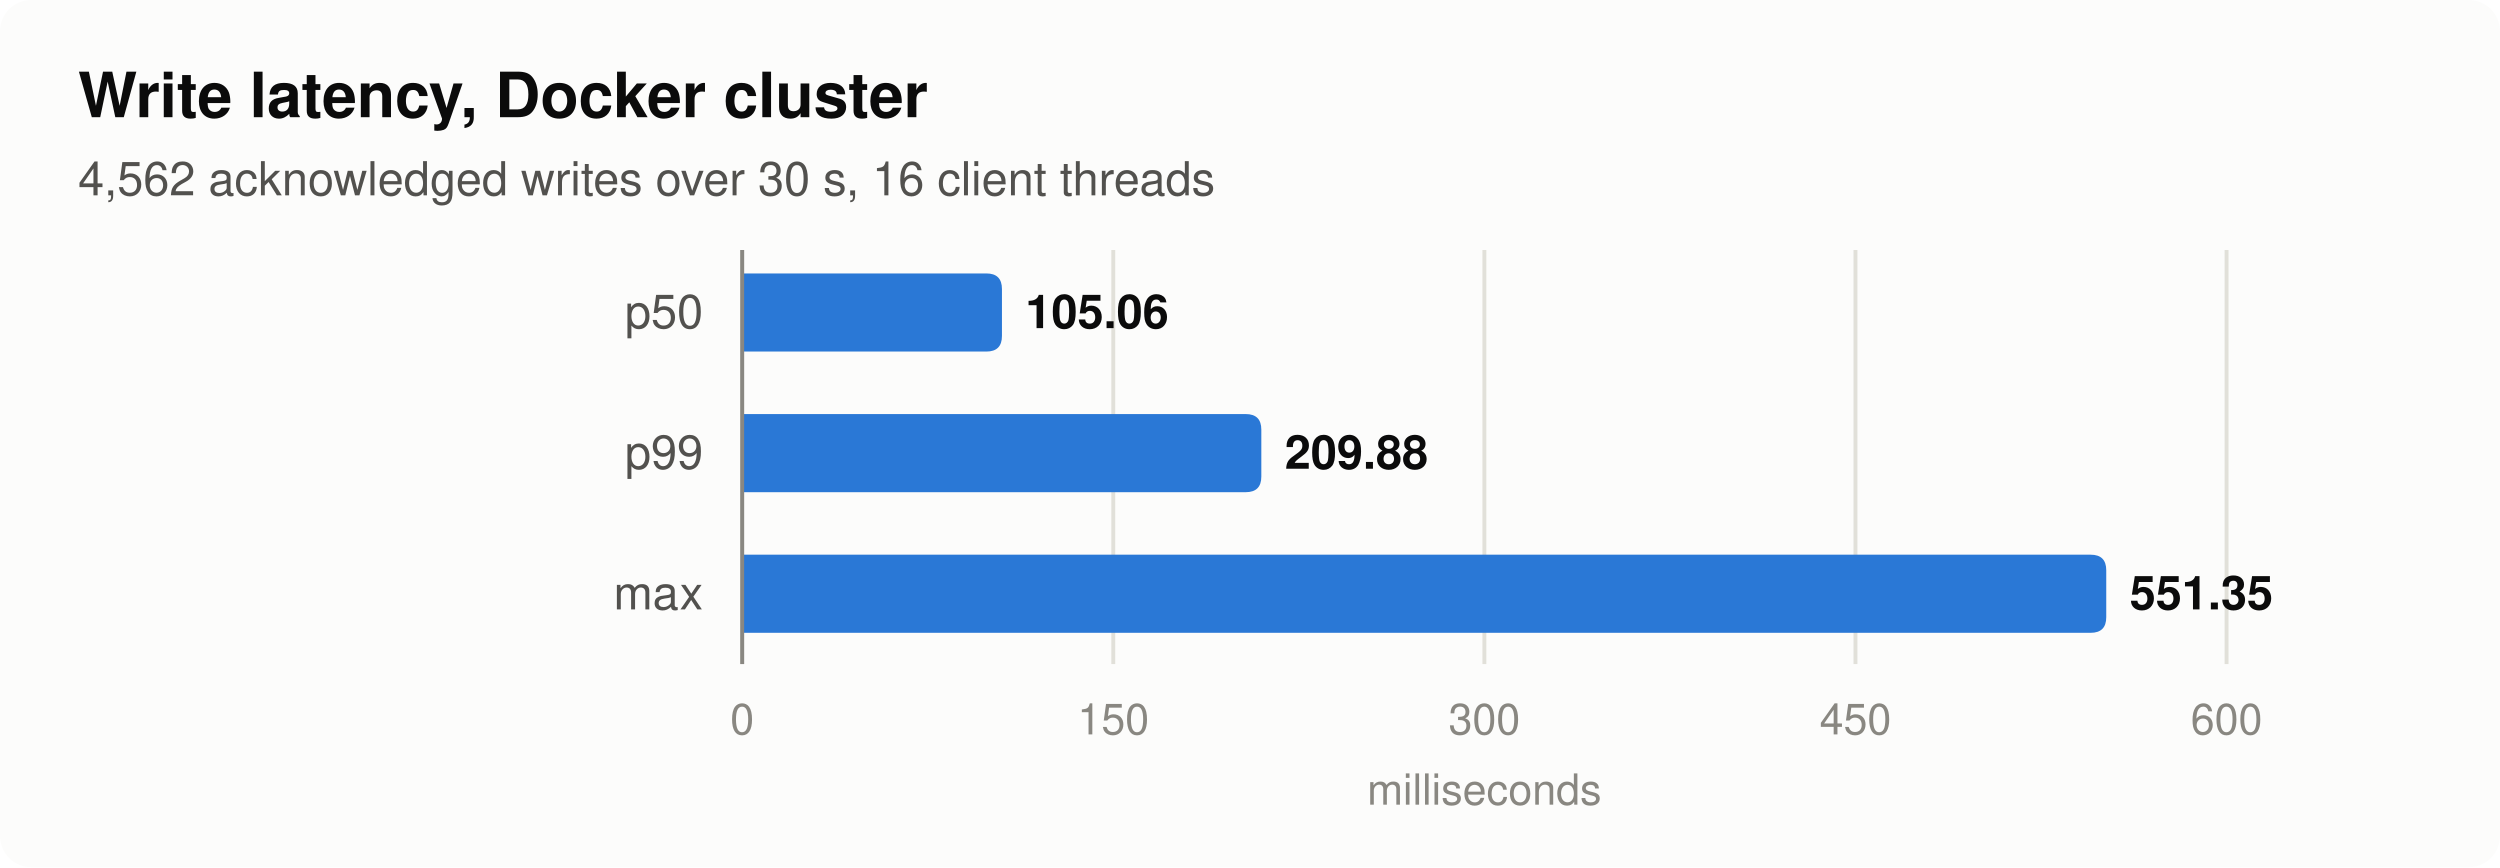
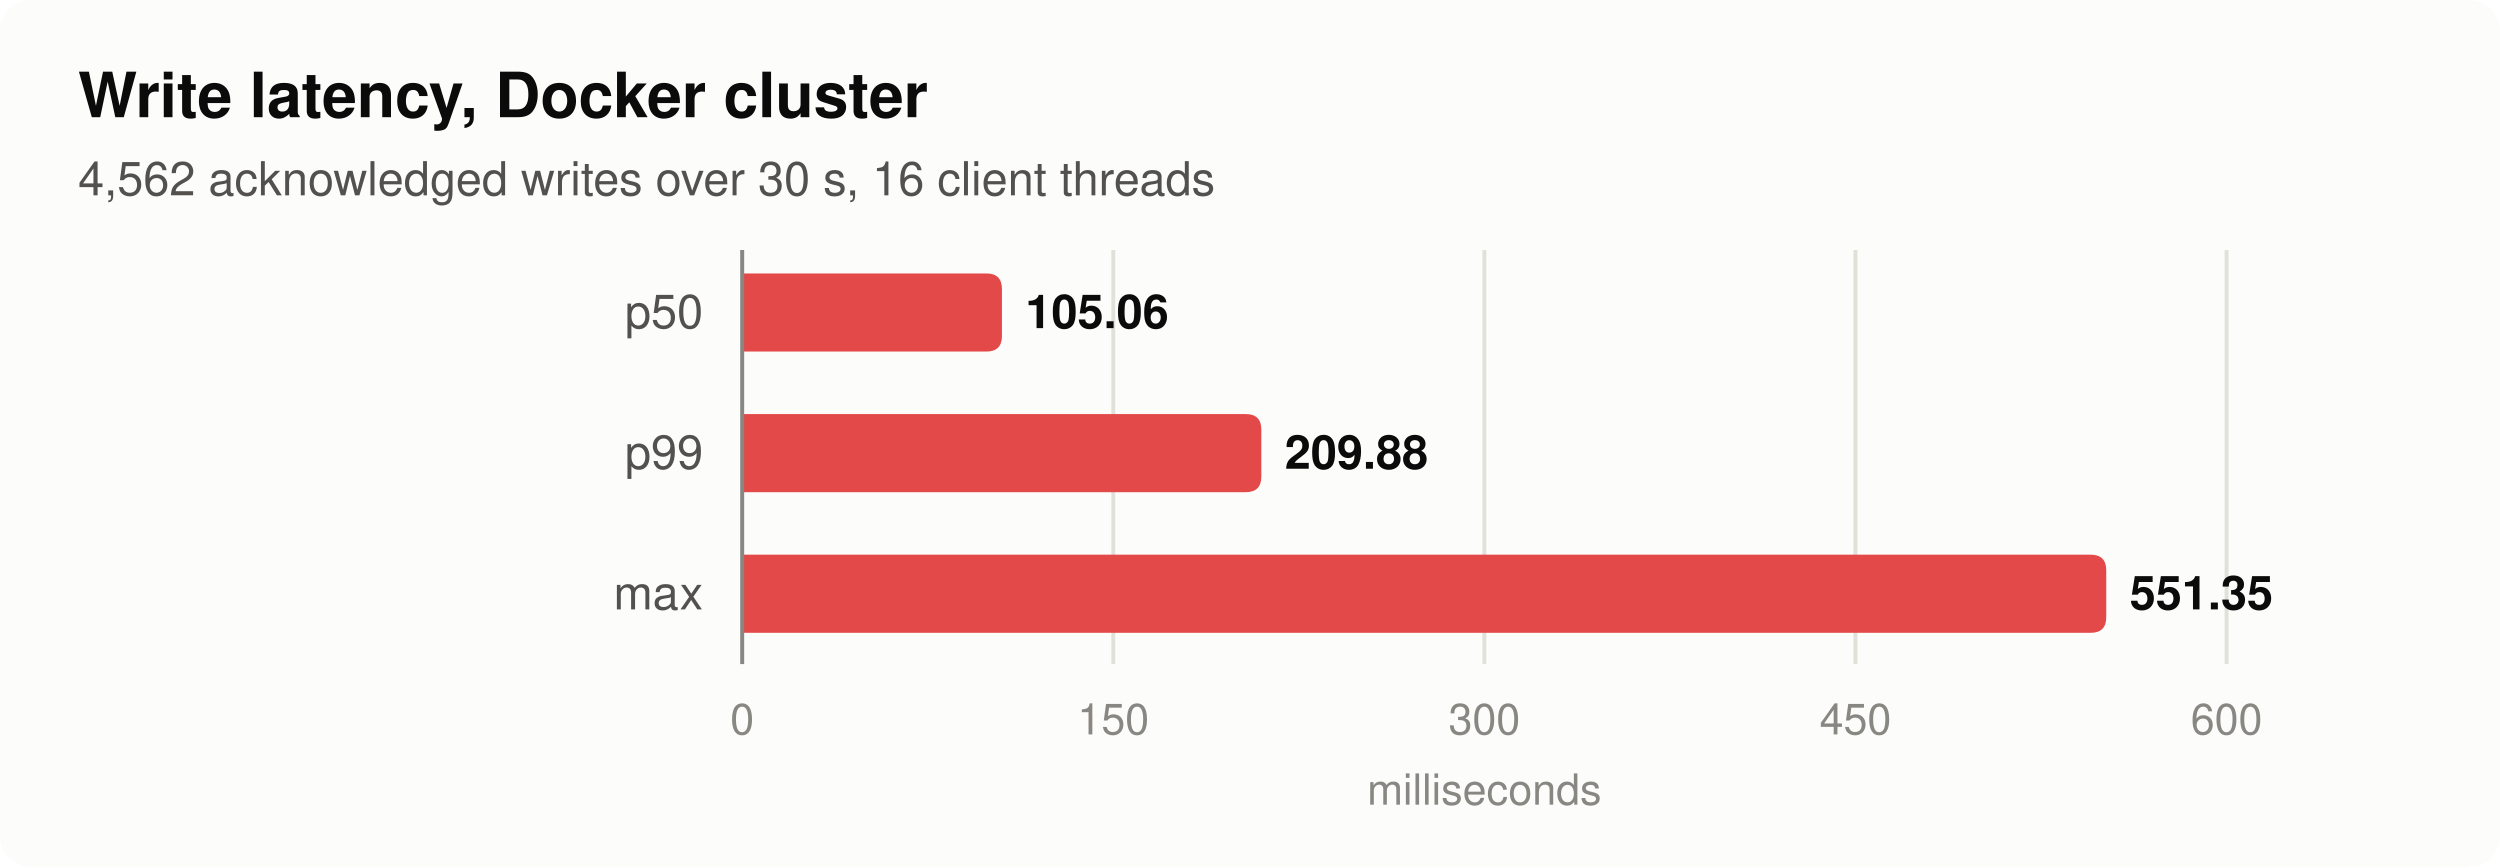
<svg xmlns="http://www.w3.org/2000/svg" viewBox="0 0 640 222" width="640" height="222" role="img" aria-label="Write latency, Docker cluster. p50: 105.06 milliseconds; p99: 209.88 milliseconds; max: 551.35 milliseconds">
  <style>
-   .surface{fill:#fcfcfb} .bar{fill:#2a78d6} .t1{fill:#0b0b0b} .t2{fill:#52514e}
+   .surface{fill:#fcfcfb} .bar{fill:#e34948} .t1{fill:#0b0b0b} .t2{fill:#52514e}
  .muted{fill:#898781} .grid{stroke:#e1e0d9;stroke-width:1} .axis{stroke:#898781;stroke-width:1}
  text{font-family:-apple-system,BlinkMacSystemFont,'Segoe UI',Helvetica,Arial,sans-serif}
  @media (prefers-color-scheme: dark){
-     .surface{fill:#1a1a19} .bar{fill:#3987e5} .t1{fill:#f0efec} .t2{fill:#c3c2b7}
+     .surface{fill:#1a1a19} .bar{fill:#e66767} .t1{fill:#f0efec} .t2{fill:#c3c2b7}
    .grid{stroke:#2c2c2a}
  }
</style>
  <rect class="surface" width="640" height="222" rx="8" />
  <text class="t1" x="20" y="30" font-size="16" font-weight="600">Write latency, Docker cluster</text>
  <text class="t2" x="20" y="50" font-size="12">4,562 acknowledged writes over 30 s, 16 client threads</text>
  <line class="grid" x1="190.0" y1="64" x2="190.0" y2="170.0" />
  <text class="muted" x="190.0" y="188.0" font-size="11" text-anchor="middle">0</text>
  <line class="grid" x1="285.0" y1="64" x2="285.0" y2="170.0" />
  <text class="muted" x="285.0" y="188.0" font-size="11" text-anchor="middle">150</text>
  <line class="grid" x1="380.0" y1="64" x2="380.0" y2="170.0" />
  <text class="muted" x="380.0" y="188.0" font-size="11" text-anchor="middle">300</text>
  <line class="grid" x1="475.0" y1="64" x2="475.0" y2="170.0" />
  <text class="muted" x="475.0" y="188.0" font-size="11" text-anchor="middle">450</text>
  <line class="grid" x1="570.0" y1="64" x2="570.0" y2="170.0" />
  <text class="muted" x="570.0" y="188.0" font-size="11" text-anchor="middle">600</text>
  <text class="muted" x="380.0" y="206.0" font-size="11" text-anchor="middle">milliseconds</text>
  <path class="bar" d="M190,70 H252.5 Q256.5,70 256.5,74 V86 Q256.5,90 252.5,90 H190 Z" />
  <text class="t2" x="180" y="84.0" font-size="12" text-anchor="end">p50</text>
  <text class="t1" x="262.5" y="84.0" font-size="12" font-weight="600">105.06</text>
  <path class="bar" d="M190,106 H318.9 Q322.9,106 322.9,110 V122 Q322.9,126 318.9,126 H190 Z" />
  <text class="t2" x="180" y="120.0" font-size="12" text-anchor="end">p99</text>
  <text class="t1" x="328.9" y="120.0" font-size="12" font-weight="600">209.88</text>
  <path class="bar" d="M190,142 H535.2 Q539.2,142 539.2,146 V158 Q539.2,162 535.2,162 H190 Z" />
  <text class="t2" x="180" y="156.0" font-size="12" text-anchor="end">max</text>
  <text class="t1" x="545.2" y="156.0" font-size="12" font-weight="600">551.35</text>
  <line class="axis" x1="190" y1="64" x2="190" y2="170.0" />
</svg>
